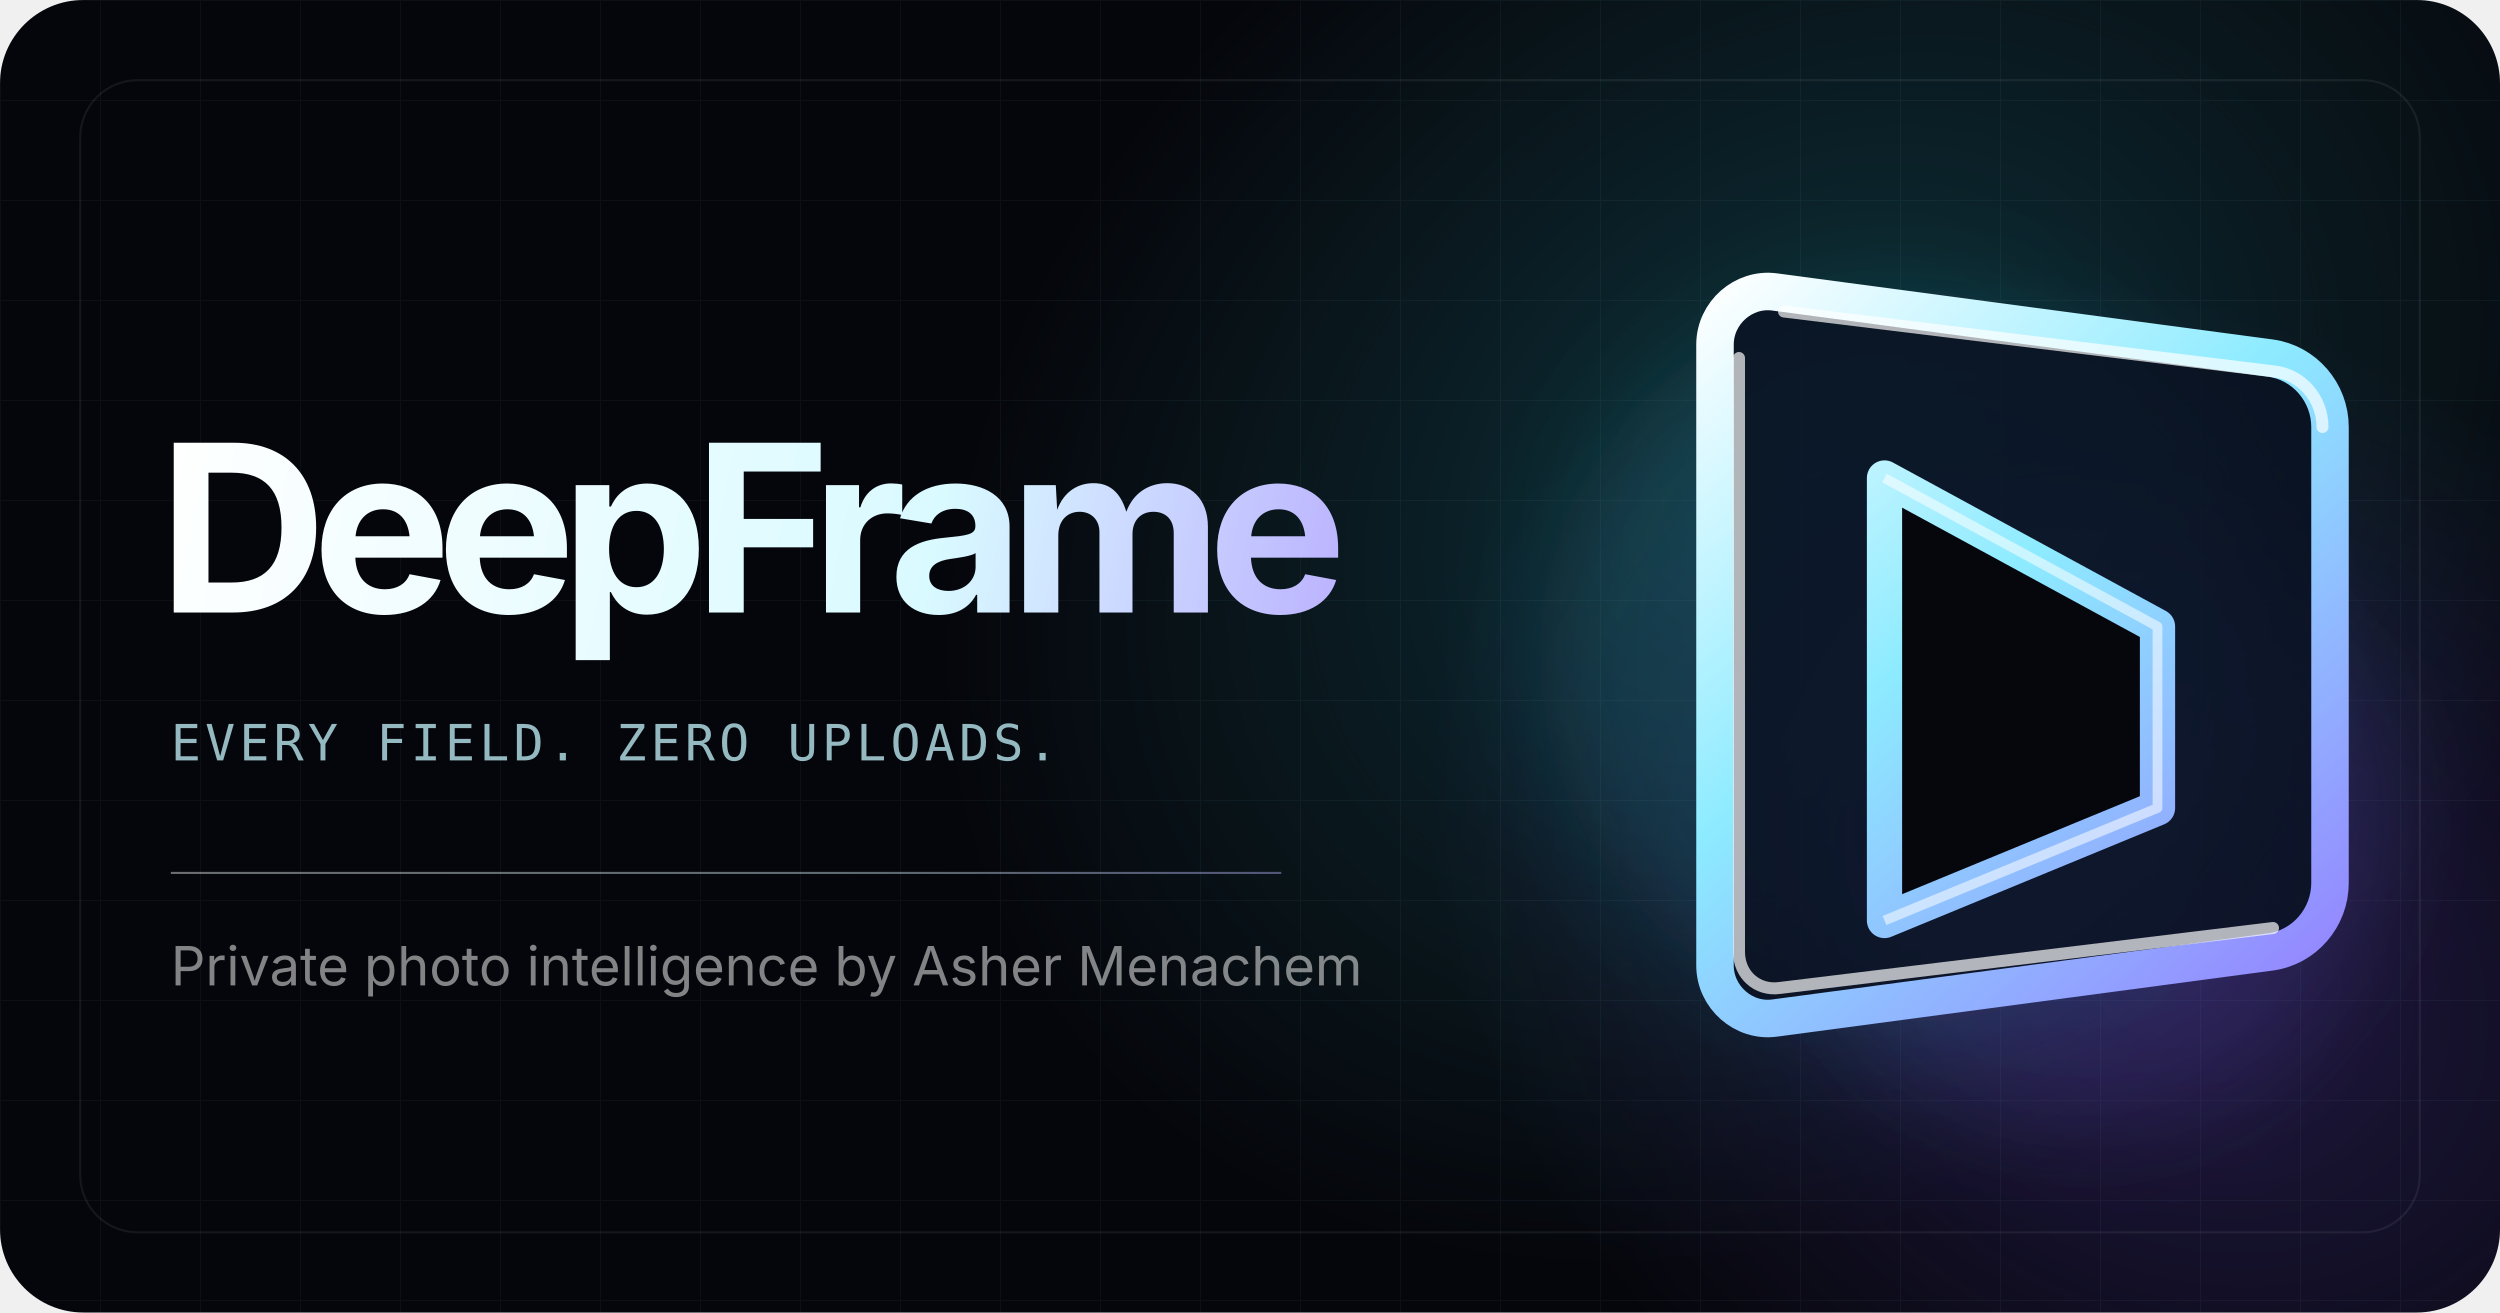
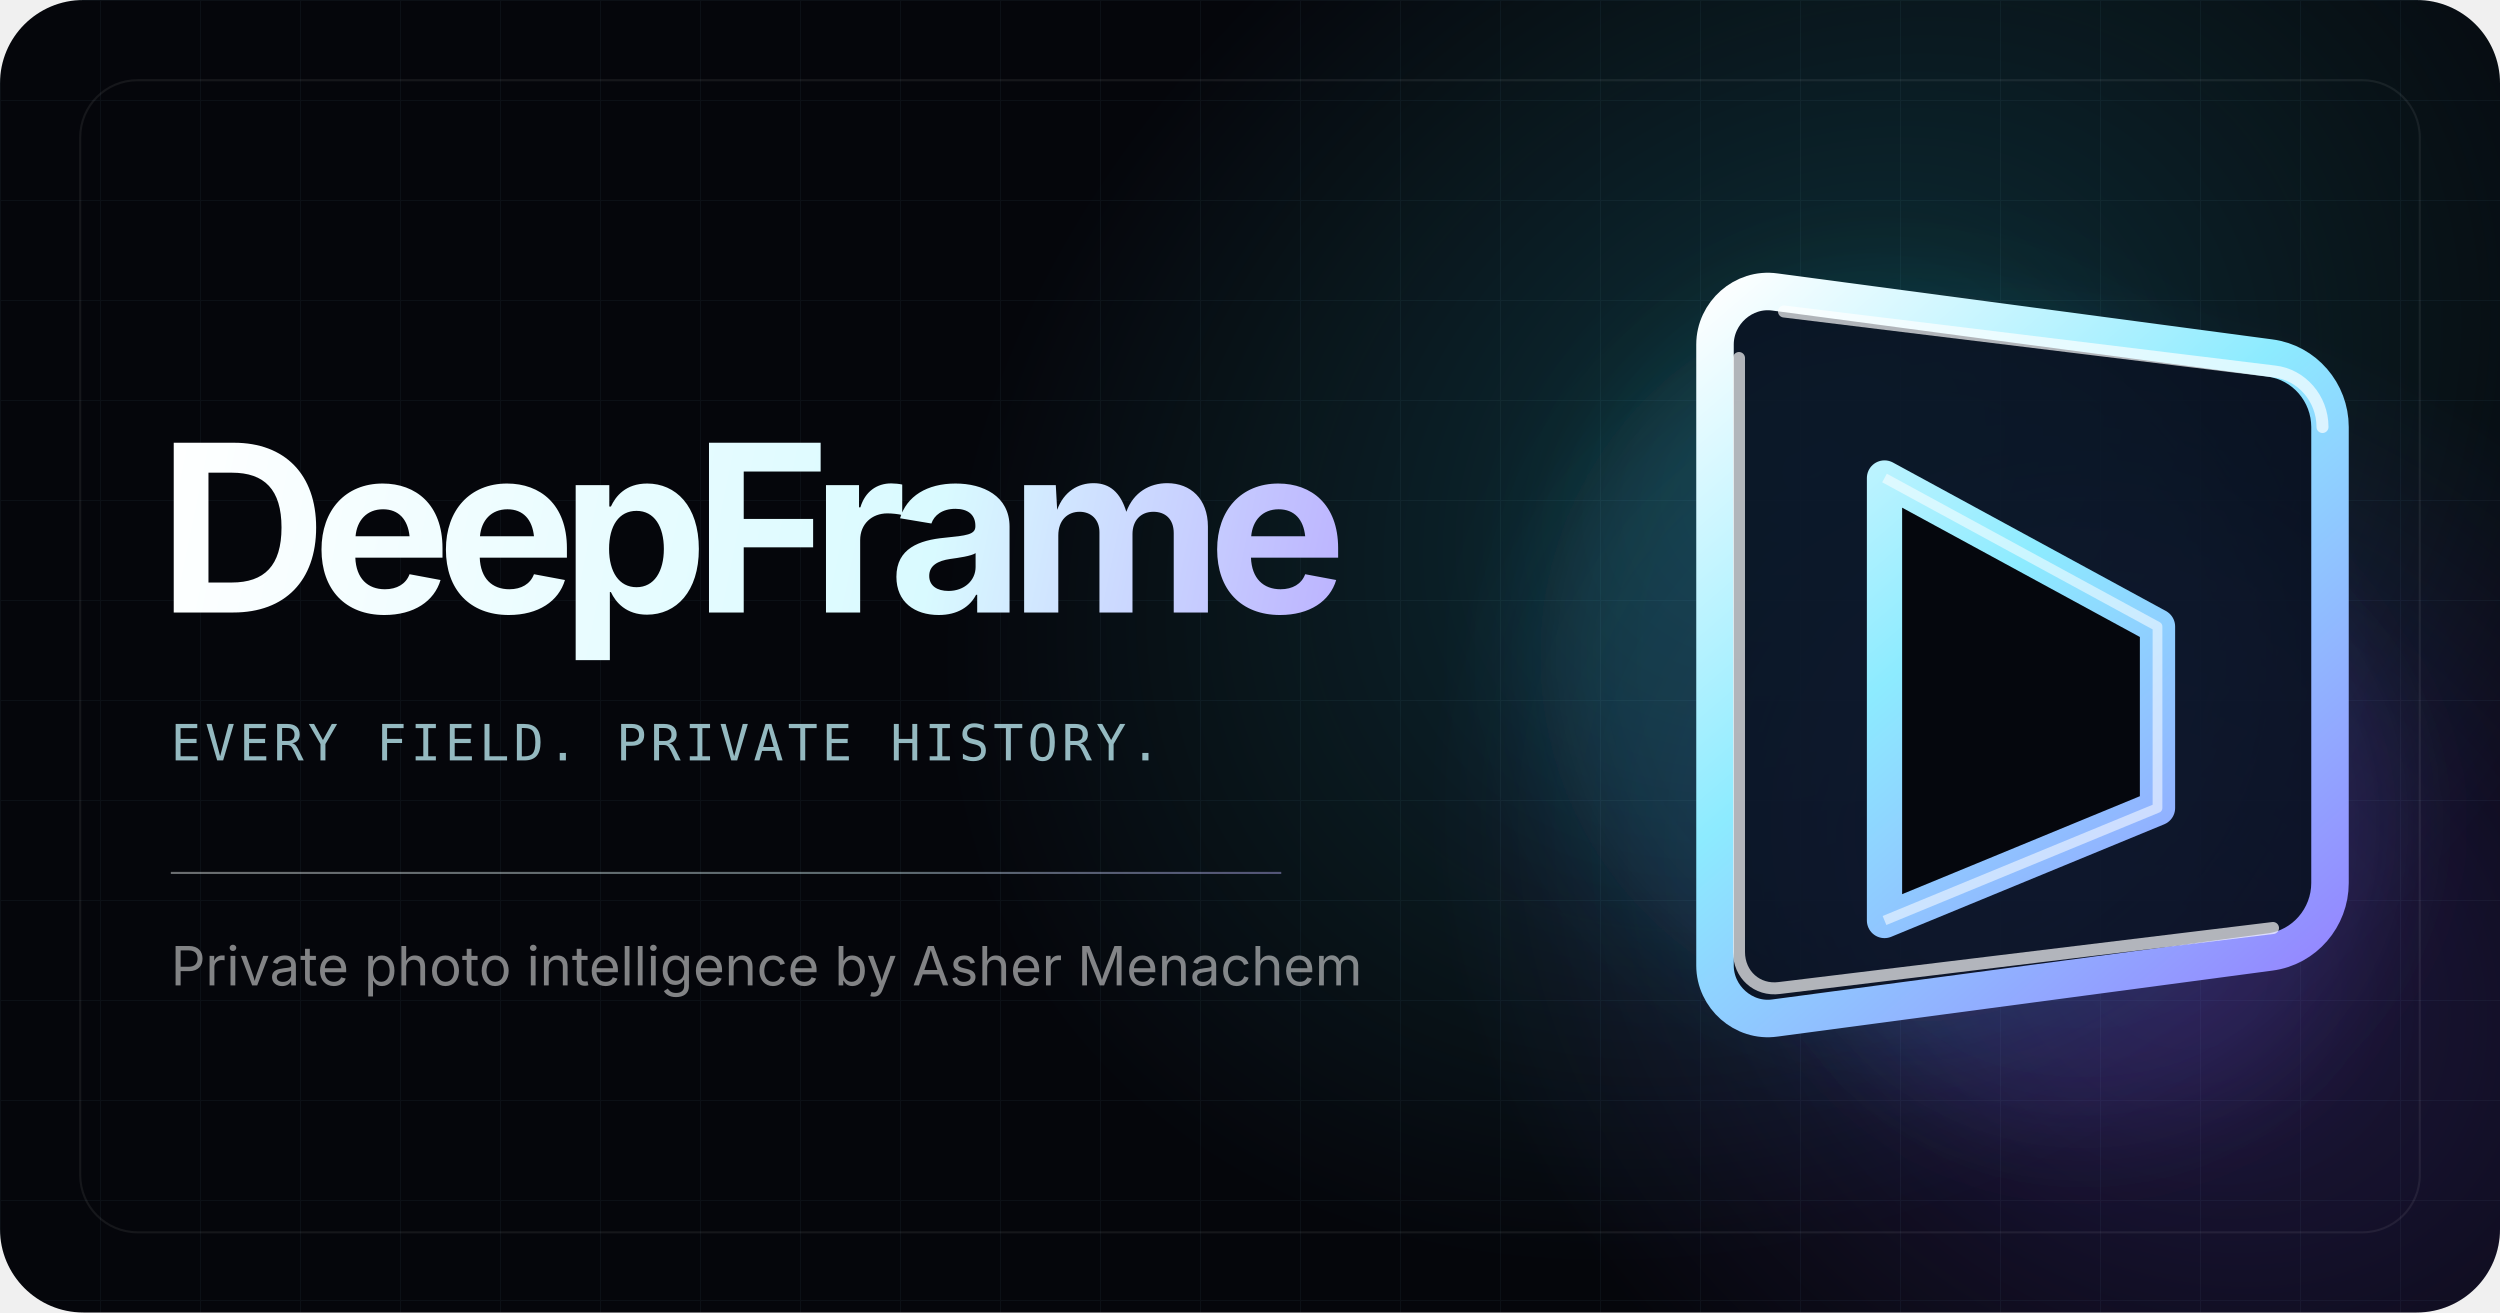
<svg xmlns="http://www.w3.org/2000/svg" width="1200" height="630" viewBox="0 0 1200 630" fill="none">
  <defs>
    <radialGradient id="cyan" cx="0" cy="0" r="1" gradientTransform="translate(870 225) rotate(145) scale(450 350)" gradientUnits="userSpaceOnUse">
      <stop stop-color="#37DDF1" stop-opacity=".2" />
      <stop offset="1" stop-color="#37DDF1" stop-opacity="0" />
    </radialGradient>
    <radialGradient id="violet" cx="0" cy="0" r="1" gradientTransform="translate(1040 460) rotate(-145) scale(380 300)" gradientUnits="userSpaceOnUse">
      <stop stop-color="#805CFF" stop-opacity=".22" />
      <stop offset="1" stop-color="#805CFF" stop-opacity="0" />
    </radialGradient>
    <linearGradient id="fold" x1="11" y1="7" x2="54" y2="57" gradientUnits="userSpaceOnUse">
      <stop stop-color="#FFFFFF" />
      <stop offset=".42" stop-color="#8DEBFF" />
      <stop offset="1" stop-color="#9578FF" />
    </linearGradient>
    <linearGradient id="word" x1="76" y1="208" x2="670" y2="330" gradientUnits="userSpaceOnUse">
      <stop stop-color="#FFFFFF" />
      <stop offset=".62" stop-color="#D9FAFF" />
      <stop offset="1" stop-color="#B7A7FF" />
    </linearGradient>
    <filter id="glow" x="-50%" y="-50%" width="200%" height="200%">
      <feGaussianBlur stdDeviation="25" />
    </filter>
    <pattern id="grid" width="48" height="48" patternUnits="userSpaceOnUse">
      <path d="M48 0H0V48" stroke="#A8EFFF" stroke-opacity=".045" />
    </pattern>
  </defs>
  <rect width="1200" height="630" rx="40" fill="#05060B" />
  <rect width="1200" height="630" rx="40" fill="url(#grid)" />
  <rect width="1200" height="630" rx="40" fill="url(#cyan)" />
  <rect width="1200" height="630" rx="40" fill="url(#violet)" />
  <circle cx="915" cy="315" r="175" fill="#47DCF2" fill-opacity=".11" filter="url(#glow)" />
  <circle cx="1000" cy="395" r="150" fill="#815FFF" fill-opacity=".13" filter="url(#glow)" />
  <g transform="translate(744 84) scale(7.2)">
    <path d="m15 7.8 33 4.4c2.3.3 4 2.3 4 4.6v30.4c0 2.3-1.7 4.3-4 4.6l-33 4.4c-2.1.3-4-1.4-4-3.5V11.3c0-2.1 1.9-3.8 4-3.5Z" fill="#0A1222" fill-opacity=".86" stroke="url(#fold)" stroke-width="2.5" stroke-linejoin="round" />
    <path d="m22.3 20.2 18.2 9.9v12.1l-18.2 7.5V20.2Z" fill="#05070D" stroke="url(#fold)" stroke-width="2.35" stroke-linejoin="round" />
    <path d="m15.6 9.1 32.7 4c1.8.2 3.2 1.8 3.2 3.7M12.6 12.2v39.6c0 1.5 1.2 2.6 2.7 2.4l32.9-4" stroke="white" stroke-opacity=".68" stroke-width=".8" stroke-linecap="round" />
    <path d="m22.3 20.2 18.2 9.9v12.1l-18.2 7.5" stroke="white" stroke-opacity=".54" stroke-width=".65" stroke-linejoin="round" />
  </g>
  <text x="76" y="294" fill="url(#word)" font-family="Inter, Arial, sans-serif" font-size="112" font-weight="650" letter-spacing="-7">DeepFrame</text>
-   <text x="82" y="365" fill="#C6F7FF" fill-opacity=".74" font-family="JetBrains Mono, monospace" font-size="24" letter-spacing="2">EVERY FIELD. ZERO UPLOADS.</text>
+   <text x="82" y="365" fill="#C6F7FF" fill-opacity=".74" font-family="JetBrains Mono, monospace" font-size="24" letter-spacing="2">EVERY FIELD. PRIVATE HISTORY.</text>
  <path d="M82 419H615" stroke="url(#word)" stroke-opacity=".42" />
  <text x="82" y="473" fill="white" fill-opacity=".5" font-family="Inter, Arial, sans-serif" font-size="26">Private photo intelligence by Asher Menachem</text>
  <rect x="38.5" y="38.5" width="1123" height="553" rx="27.5" stroke="white" stroke-opacity=".07" />
</svg>
